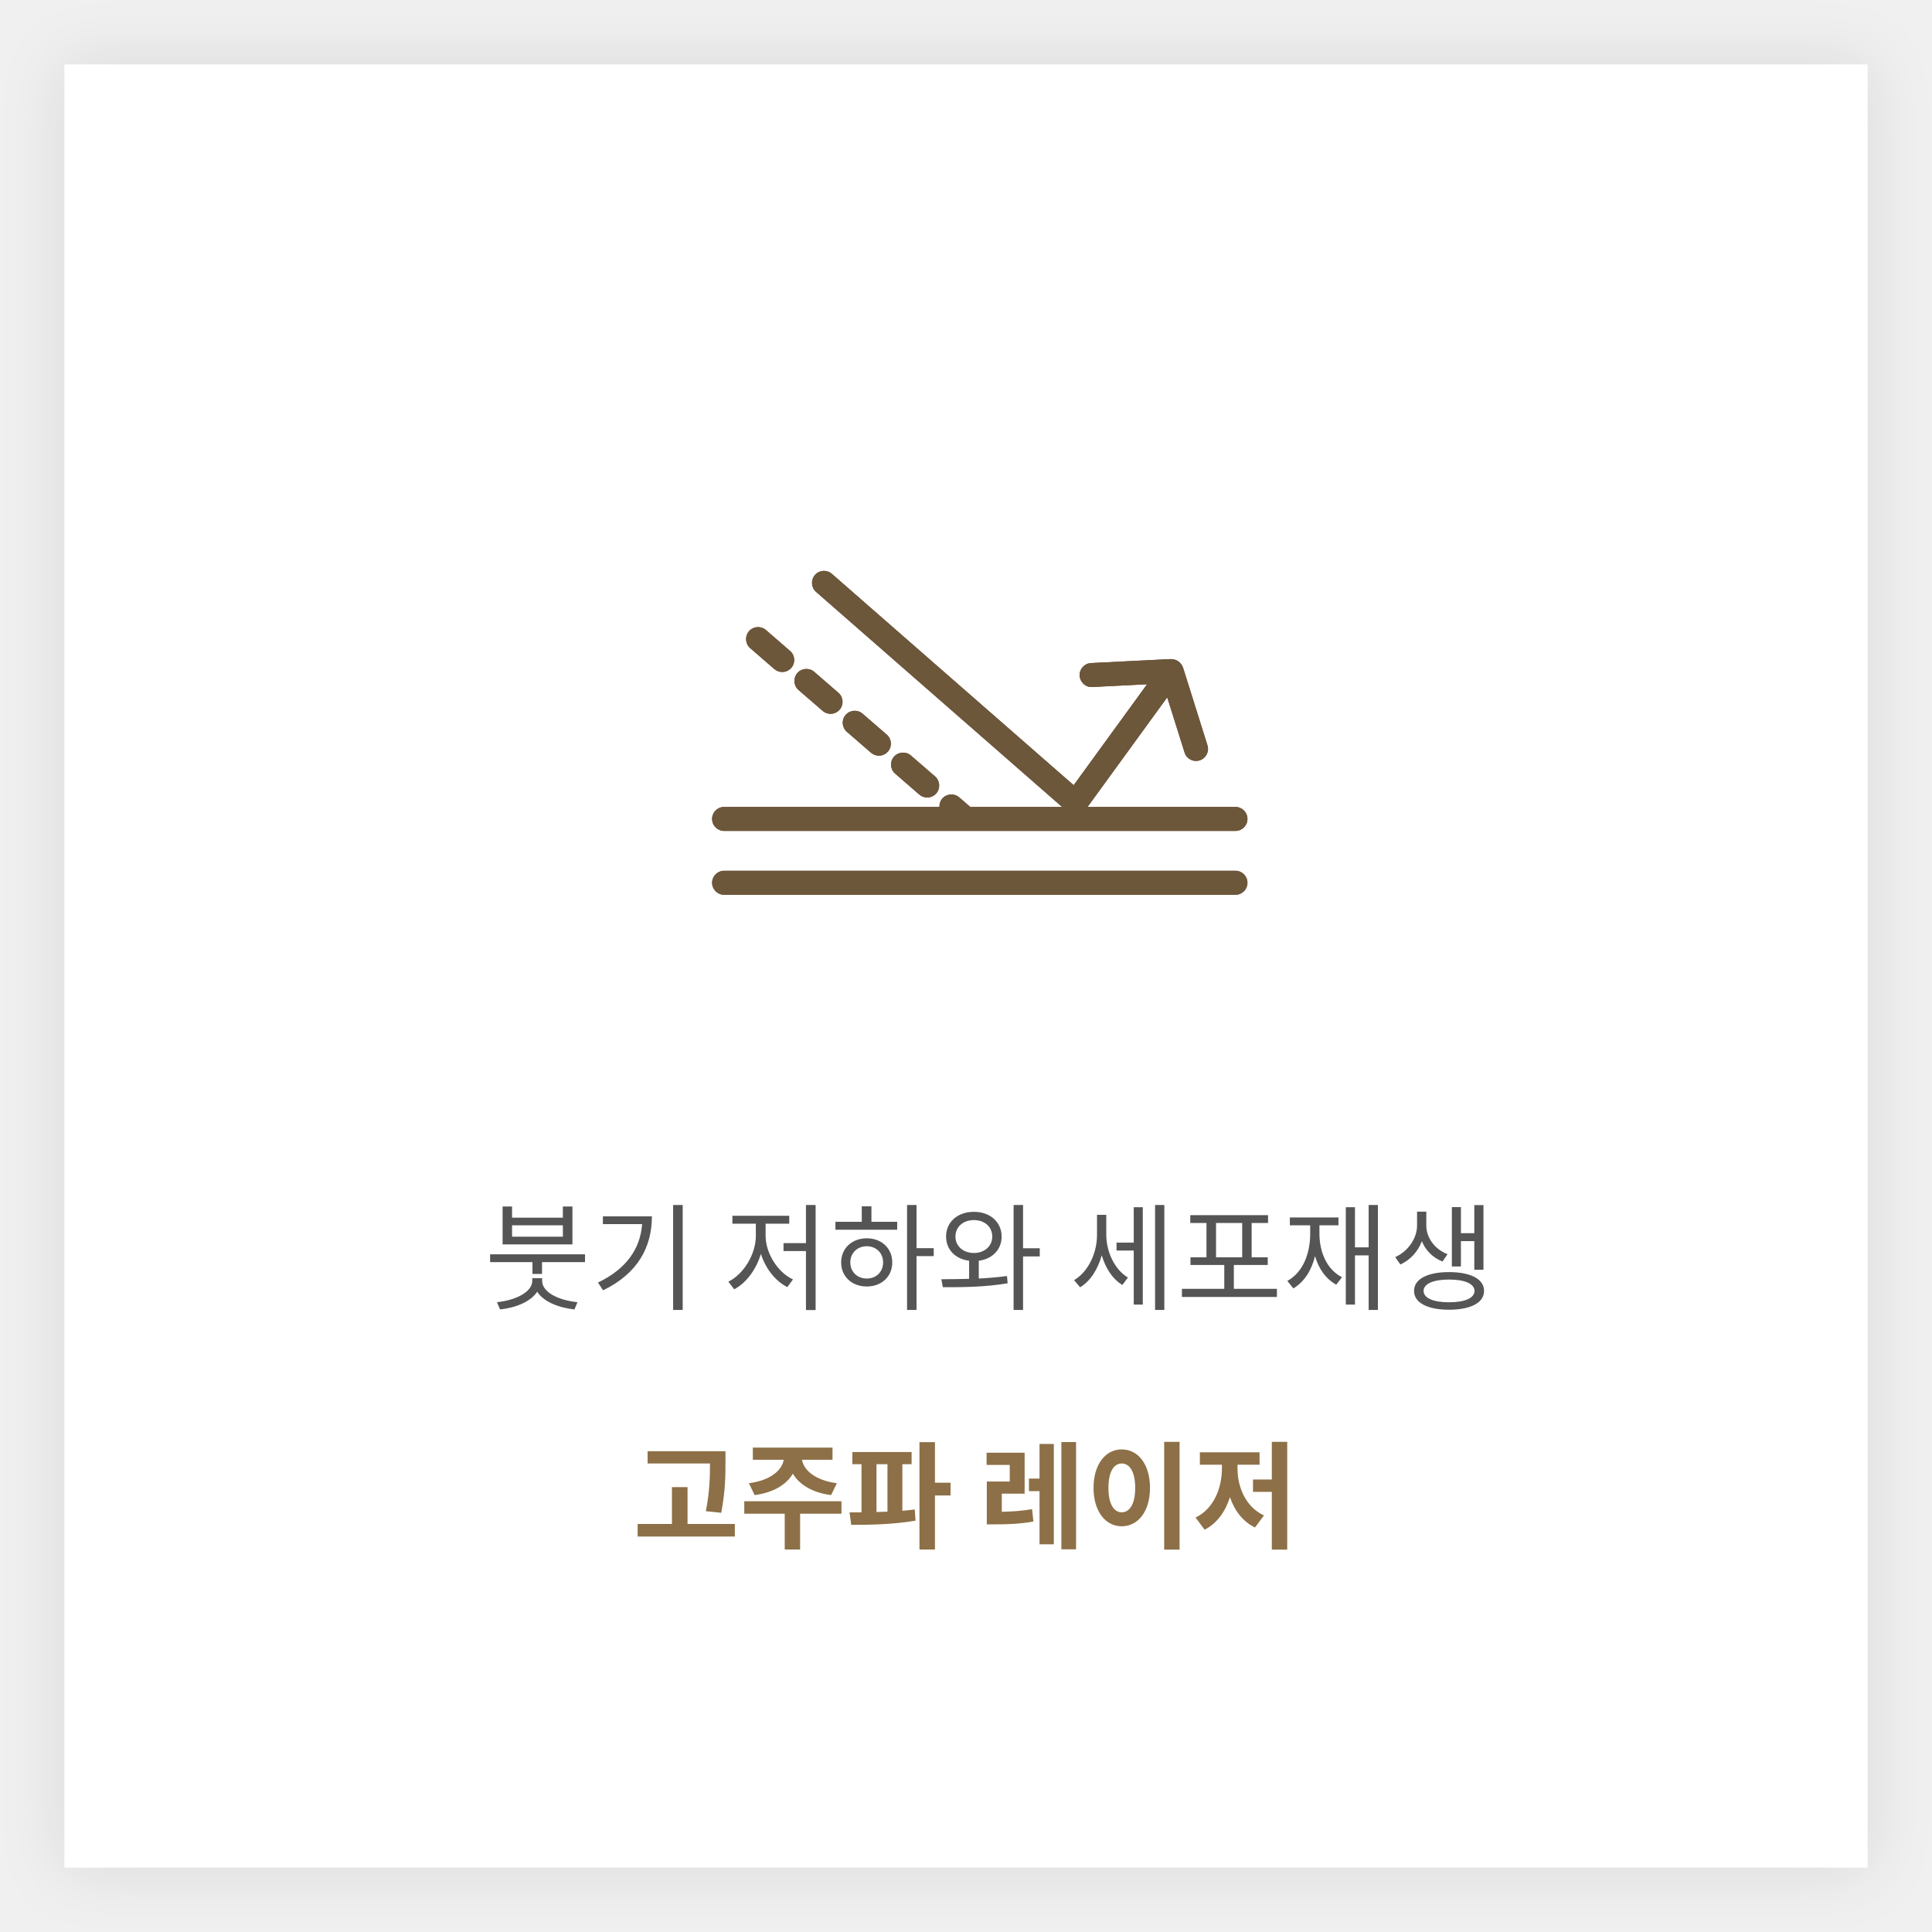
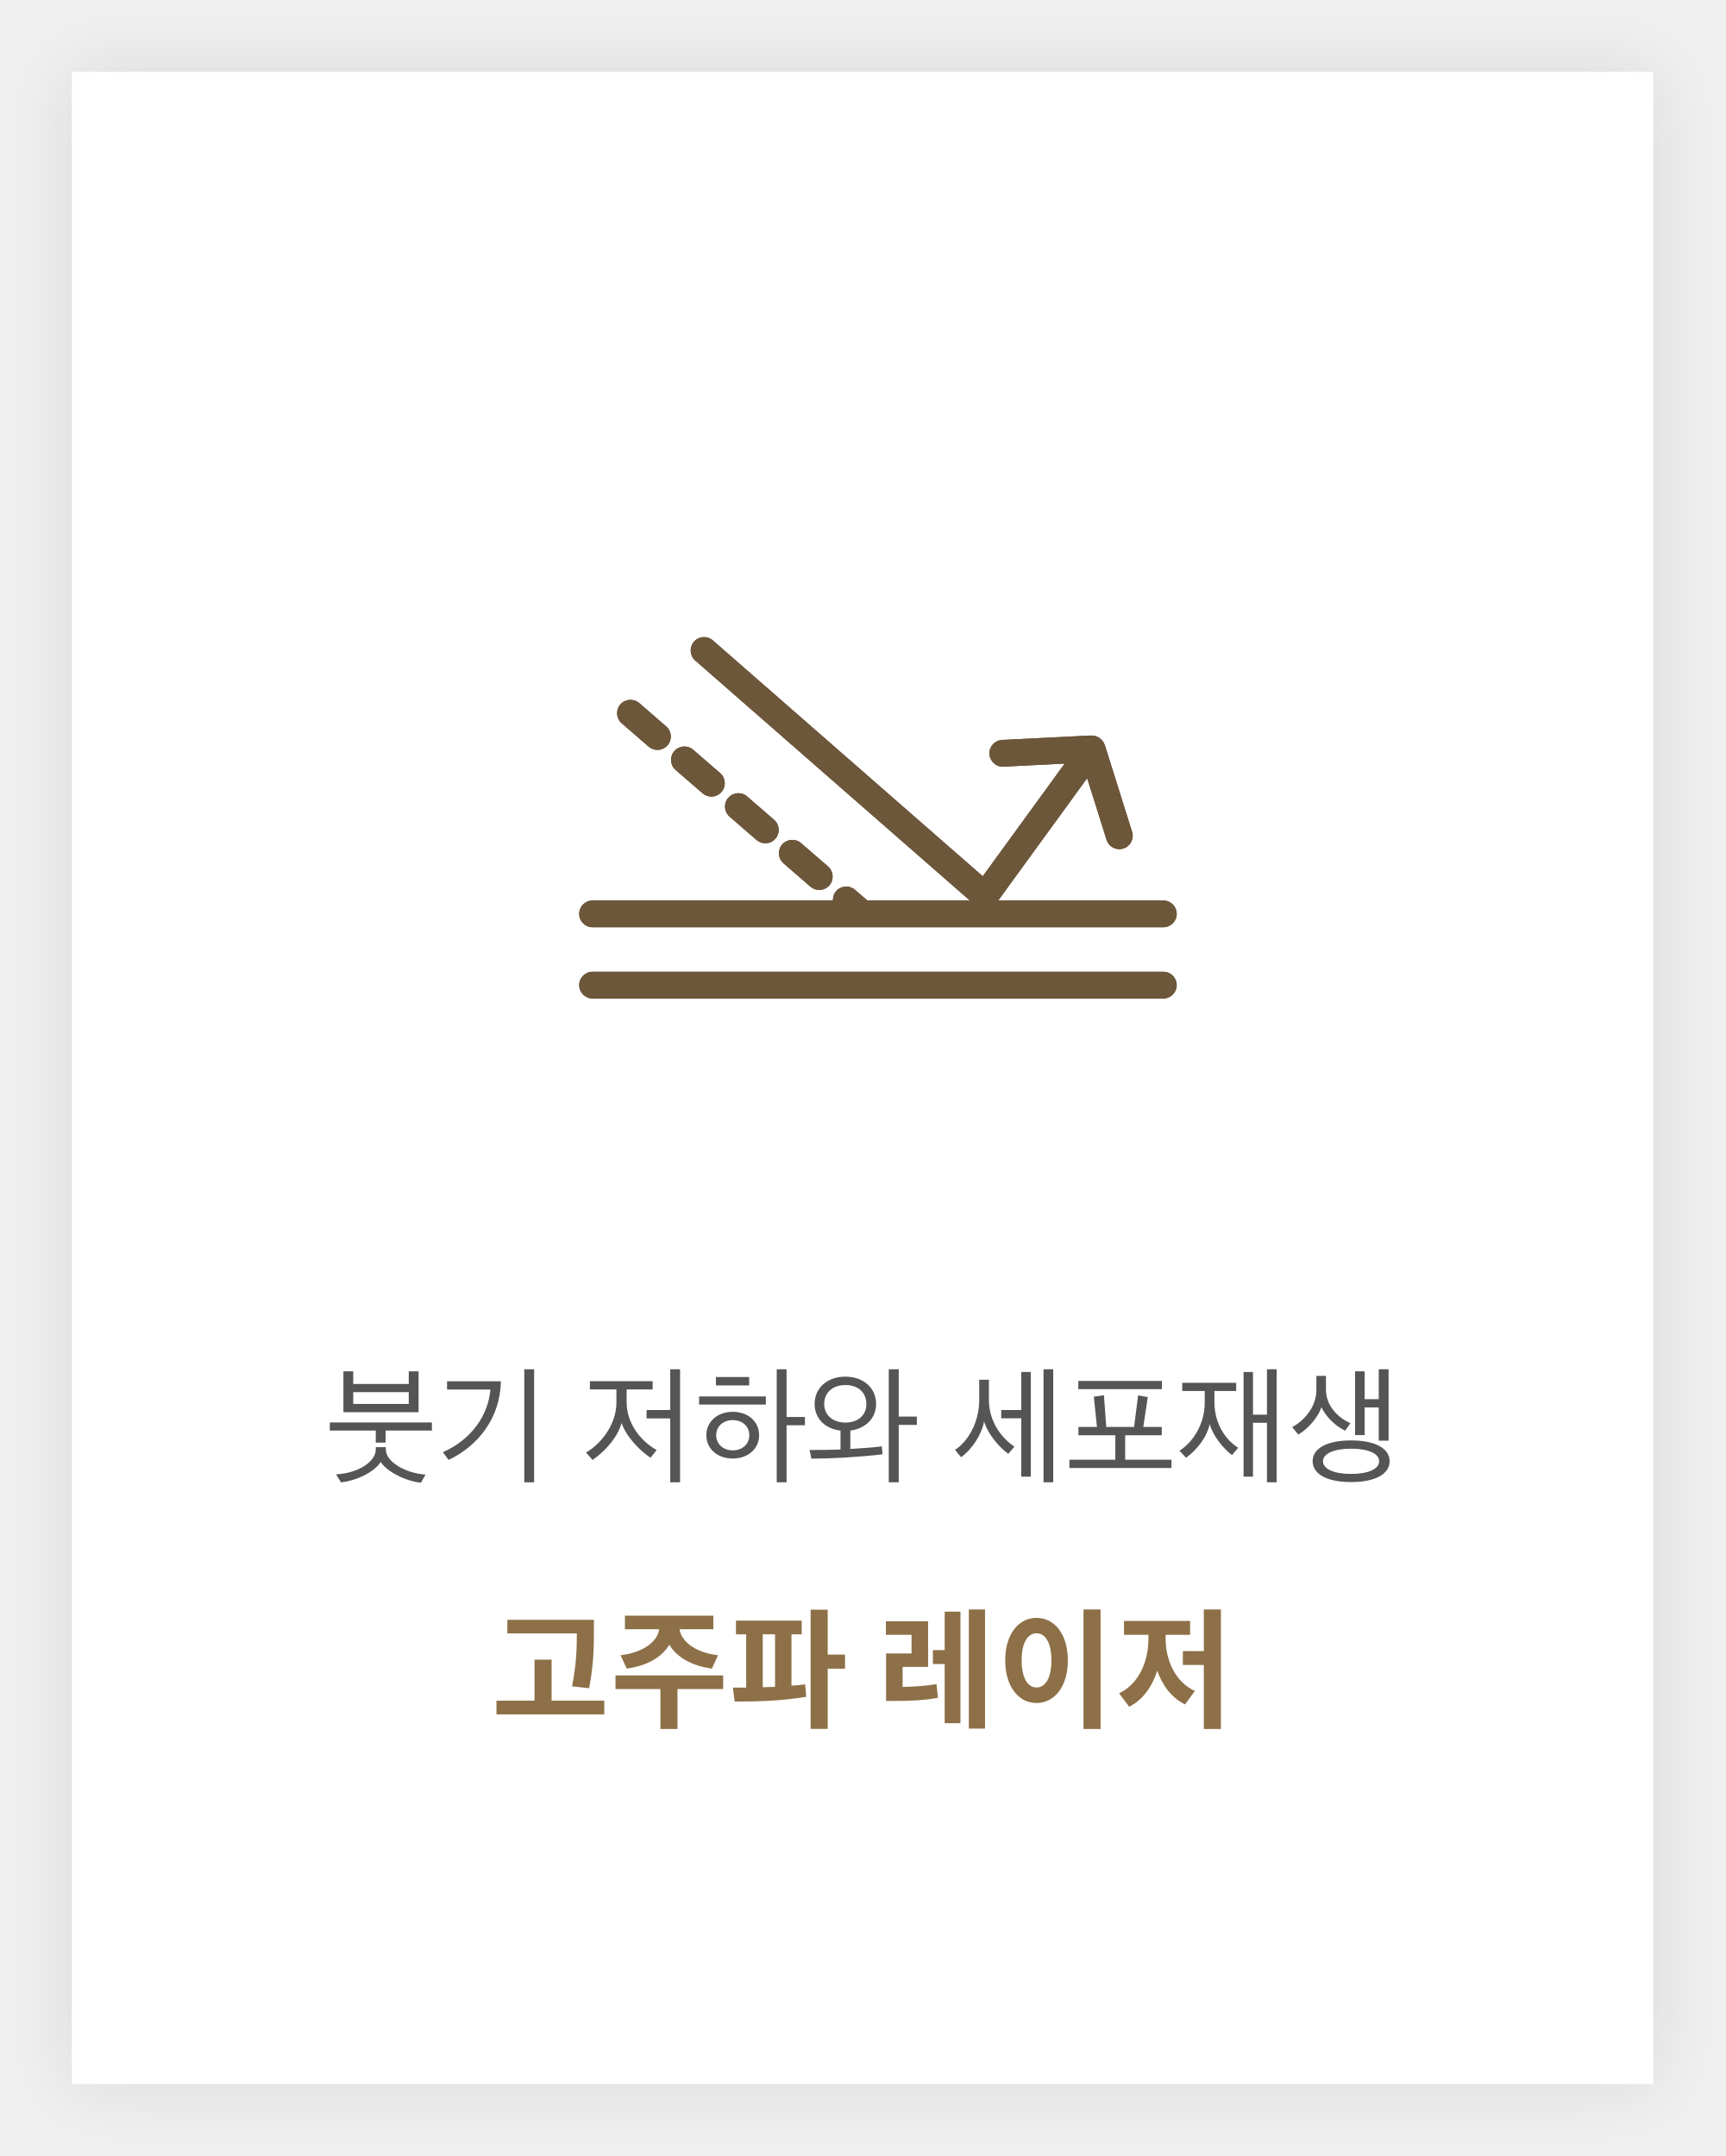
- <svg xmlns="http://www.w3.org/2000/svg" xmlns:xlink="http://www.w3.org/1999/xlink" width="300px" height="300px" viewBox="0 0 300 300" version="1.1">
+ <svg xmlns="http://www.w3.org/2000/svg" xmlns:xlink="http://www.w3.org/1999/xlink" width="240px" height="300px" viewBox="0 0 240 300" version="1.1">
  <defs>
-     <rect id="path-1" x="0" y="0" width="280" height="280" />
-     <filter x="-5.4%" y="-5.4%" width="110.7%" height="110.7%" filterUnits="objectBoundingBox" id="filter-2">
+     <rect id="path-1" x="0" y="0" width="220" height="280" />
+     <filter x="-6.8%" y="-5.4%" width="113.6%" height="110.7%" filterUnits="objectBoundingBox" id="filter-2">
      <feOffset dx="0" dy="0" in="SourceAlpha" result="shadowOffsetOuter1" />
      <feGaussianBlur stdDeviation="5" in="shadowOffsetOuter1" result="shadowBlurOuter1" />
      <feColorMatrix values="0 0 0 0 0   0 0 0 0 0   0 0 0 0 0  0 0 0 0.1 0" type="matrix" in="shadowBlurOuter1" />
    </filter>
    <path d="M22.244,42.892 L18.493,39.646 C17.718,38.971 17.634,37.795 18.304,37.016 C18.979,36.242 20.15,36.162 20.929,36.827 L24.681,40.078 C25.455,40.748 25.545,41.924 24.87,42.703 C24.502,43.125 23.986,43.343 23.465,43.343 C23.034,43.343 22.597,43.194 22.244,42.892 Z M29.749,49.388 L25.997,46.143 C25.223,45.468 25.139,44.292 25.809,43.513 C26.484,42.738 27.655,42.659 28.434,43.324 L32.186,46.575 C32.96,47.245 33.049,48.421 32.374,49.2 C32.007,49.622 31.491,49.84 30.97,49.84 C30.538,49.84 30.101,49.691 29.749,49.388 Z M38.472,56.338 C38.041,56.338 37.609,56.189 37.257,55.887 L33.505,52.636 C32.726,51.966 32.641,50.79 33.311,50.016 C33.986,49.237 35.157,49.152 35.936,49.822 L39.688,53.068 C40.467,53.743 40.552,54.919 39.882,55.693 C39.51,56.12 38.994,56.338 38.472,56.338 Z M45.975,62.834 C45.543,62.834 45.111,62.685 44.754,62.383 L41.007,59.132 C40.228,58.462 40.143,57.286 40.813,56.507 C41.488,55.733 42.664,55.648 43.444,56.318 L47.195,59.564 C47.97,60.239 48.054,61.415 47.384,62.194 C47.012,62.616 46.496,62.834 45.975,62.834 Z M93.842,74.216 C94.869,74.216 95.703,75.05 95.703,76.077 C95.703,77.104 94.869,77.938 93.842,77.938 L14.439,77.938 C13.412,77.938 12.578,77.104 12.578,76.077 C12.578,75.05 13.412,74.216 14.439,74.216 L93.842,74.216 Z M14.439,68.025 C13.412,68.025 12.578,67.191 12.578,66.164 C12.578,65.136 13.412,64.303 14.439,64.303 L47.878,64.303 C47.858,63.846 47.997,63.375 48.319,63.003 C48.994,62.228 50.17,62.149 50.945,62.814 L52.667,64.303 L66.925,64.303 L28.722,30.909 C27.948,30.234 27.873,29.058 28.548,28.284 C29.223,27.504 30.399,27.43 31.173,28.11 L68.721,60.928 L80.12,45.251 L71.604,45.678 C70.597,45.757 69.699,44.938 69.649,43.911 C69.599,42.889 70.388,42.01 71.416,41.961 L83.822,41.34 C83.852,41.34 83.887,41.36 83.917,41.36 C84.547,41.36 85.118,41.683 85.465,42.224 C85.485,42.263 85.53,42.278 85.554,42.313 C85.574,42.353 85.559,42.397 85.579,42.437 C85.614,42.507 85.669,42.566 85.693,42.641 L89.495,54.74 C89.802,55.717 89.257,56.759 88.274,57.072 C88.09,57.132 87.902,57.156 87.718,57.156 C86.924,57.156 86.19,56.65 85.942,55.851 L83.247,47.281 L70.87,64.303 L93.842,64.303 C94.869,64.303 95.703,65.136 95.703,66.164 C95.703,67.191 94.869,68.025 93.842,68.025 L14.439,68.025 Z" id="path-3" />
  </defs>
  <g id="Page-1" stroke="none" stroke-width="1" fill="none" fill-rule="evenodd">
-     <g id="귀앞안면거상술" transform="translate(-360, -5495)">
-       <g id="Group-8" transform="translate(370, 5505)">
-         <g id="Rectangle-5-Copy-5">
-           <use fill="black" fill-opacity="1" filter="url(#filter-2)" xlink:href="#path-1" />
-           <use fill="#FFFFFF" fill-rule="evenodd" xlink:href="#path-1" />
-         </g>
-         <text id="붓기-저하와-세포재생" font-family="AppleSDGothicNeo-Regular, Apple SD Gothic Neo" font-size="18" font-weight="normal" line-spacing="27" fill="#555555">
-           <tspan x="65.201" y="192">붓기 저하와 세포재생</tspan>
-         </text>
-         <text id="고주파-레이저" font-family="NotoSansCJKkr-Bold, Noto Sans CJK KR" font-size="18" font-weight="bold" fill="#8D7047">
-           <tspan x="88.277" y="229">고주파 레이저</tspan>
-         </text>
-         <g id="-round/ver1/raser" transform="translate(88, 51)">
-           <mask id="mask-4" fill="white">
-             <use xlink:href="#path-3" />
-           </mask>
-           <use id="Fill-7" fill="#613627" fill-rule="evenodd" xlink:href="#path-3" />
-           <g id="swatch/dark-brown1" mask="url(#mask-4)" fill="#6C573A" fill-rule="evenodd">
-             <rect id="Rectangle" x="0" y="0" width="109" height="105" />
+     <g id="목주름-제거" transform="translate(-360, -5009)">
+       <g id="Group-22" transform="translate(370, 5019)">
+         <g id="Group-20">
+           <g id="Rectangle-5-Copy-5">
+             <use fill="black" fill-opacity="1" filter="url(#filter-2)" xlink:href="#path-1" />
+             <use fill="#FFFFFF" fill-rule="evenodd" xlink:href="#path-1" />
+           </g>
+           <path d="M48.233,186.504 L37.775,186.504 L37.775,180.816 L39.143,180.816 L39.143,182.58 L46.865,182.58 L46.865,180.816 L48.233,180.816 L48.233,186.504 Z M43.643,190.734 L42.275,190.734 L42.275,189.06 L35.885,189.06 L35.885,187.926 L50.087,187.926 L50.087,189.06 L43.643,189.06 L43.643,190.734 Z M49.205,195.18 L48.557,196.314 C46.289,196.08 43.697,194.658 42.959,193.416 C42.239,194.676 39.737,196.044 37.433,196.26 L36.749,195.144 C39.611,195.036 42.275,193.488 42.275,191.688 L42.275,191.364 L43.679,191.364 L43.679,191.688 C43.679,193.488 46.595,195.036 49.205,195.18 Z M46.865,185.352 L46.865,183.714 L39.143,183.714 L39.143,185.352 L46.865,185.352 Z M64.307,196.26 L62.939,196.26 L62.939,180.528 L64.307,180.528 L64.307,196.26 Z M59.681,182.202 C59.609,187.314 56.477,191.22 52.409,193.146 L51.617,192.066 C55.595,190.32 57.935,186.9 58.223,183.354 L52.193,183.354 L52.193,182.202 L59.681,182.202 Z M81.353,191.76 L80.507,192.84 C79.013,191.868 77.087,189.87 76.475,187.998 C75.953,189.906 74.315,191.85 72.443,193.146 L71.525,192.12 C73.847,190.752 75.755,188.016 75.755,185.172 L75.755,183.336 L72.065,183.336 L72.065,182.184 L80.795,182.184 L80.795,183.336 L77.177,183.336 L77.177,185.136 C77.177,188.07 79.175,190.572 81.353,191.76 Z M83.243,187.368 L79.949,187.368 L79.949,186.198 L83.243,186.198 L83.243,180.528 L84.611,180.528 L84.611,196.26 L83.243,196.26 L83.243,187.368 Z M101.981,188.322 L99.425,188.322 L99.425,196.26 L98.057,196.26 L98.057,180.528 L99.425,180.528 L99.425,187.17 L101.981,187.17 L101.981,188.322 Z M94.223,182.778 L89.597,182.778 L89.597,181.608 L94.223,181.608 L94.223,182.778 Z M96.545,185.442 L87.257,185.442 L87.257,184.308 L96.545,184.308 L96.545,185.442 Z M95.609,189.708 C95.609,191.526 94.133,192.948 91.937,192.948 C89.741,192.948 88.265,191.544 88.265,189.708 C88.265,187.872 89.741,186.45 91.937,186.45 C94.133,186.45 95.609,187.854 95.609,189.708 Z M94.241,189.708 C94.241,188.466 93.269,187.602 91.937,187.602 C90.623,187.602 89.633,188.466 89.633,189.708 C89.633,190.932 90.623,191.814 91.937,191.814 C93.287,191.814 94.241,190.932 94.241,189.708 Z M107.597,181.554 C110.027,181.554 111.881,183.048 111.881,185.334 C111.881,187.404 110.369,188.79 108.299,189.06 L108.299,191.616 C110.063,191.508 111.665,191.4 112.673,191.256 L112.781,192.354 C111.539,192.534 109.379,192.696 107.471,192.822 C105.743,192.912 104.195,192.966 102.881,192.966 L102.629,191.76 C103.799,191.76 105.329,191.76 106.931,191.688 L106.931,189.06 C104.843,188.826 103.331,187.44 103.331,185.352 C103.331,183.066 105.167,181.554 107.597,181.554 Z M107.597,182.724 C105.887,182.724 104.663,183.75 104.663,185.352 C104.663,186.936 105.905,187.944 107.597,187.944 C109.361,187.944 110.531,186.936 110.531,185.37 C110.531,183.75 109.379,182.724 107.597,182.724 Z M117.551,188.268 L115.031,188.268 L115.031,196.26 L113.645,196.26 L113.645,180.528 L115.031,180.528 L115.031,187.116 L117.551,187.116 L117.551,188.268 Z M136.523,196.26 L135.173,196.26 L135.173,180.528 L136.523,180.528 L136.523,196.26 Z M133.409,195.468 L132.077,195.468 L132.077,187.35 L129.287,187.35 L129.287,186.198 L132.077,186.198 L132.077,180.906 L133.409,180.906 L133.409,195.468 Z M131.123,191.292 L130.277,192.3 C129.071,191.436 127.415,189.564 126.911,187.782 C126.569,189.582 125.273,191.634 123.707,192.768 L122.861,191.742 C124.643,190.608 126.227,187.926 126.227,184.848 L126.227,181.986 L127.577,181.986 L127.577,184.812 C127.577,187.872 129.413,190.158 131.123,191.292 Z M151.625,189.708 L146.531,189.708 L146.531,193.11 L152.975,193.11 L152.975,194.262 L138.773,194.262 L138.773,193.11 L145.163,193.11 L145.163,189.708 L140.033,189.708 L140.033,188.556 L142.607,188.556 L142.175,184.344 L143.579,184.146 L143.903,188.556 L147.773,188.556 L148.331,184.164 L149.681,184.398 L149.051,188.556 L151.625,188.556 L151.625,189.708 Z M151.643,183.3 L140.015,183.3 L140.015,182.148 L151.643,182.148 L151.643,183.3 Z M167.609,196.26 L166.259,196.26 L166.259,187.98 L164.315,187.98 L164.315,195.468 L163.001,195.468 L163.001,180.906 L164.315,180.906 L164.315,186.846 L166.259,186.846 L166.259,180.528 L167.609,180.528 L167.609,196.26 Z M162.263,191.454 L161.399,192.462 C160.283,191.688 158.735,189.798 158.285,188.142 C157.961,189.888 156.539,191.742 155.009,192.84 L154.091,191.868 C155.945,190.68 157.601,188.196 157.601,185.154 L157.601,183.552 L154.469,183.552 L154.469,182.418 L161.975,182.418 L161.975,183.552 L158.951,183.552 L158.951,185.1 C158.951,188.214 160.607,190.428 162.263,191.454 Z M183.323,193.326 C183.323,195.108 181.325,196.224 177.959,196.224 C174.593,196.224 172.613,195.108 172.613,193.326 C172.613,191.544 174.593,190.428 177.959,190.428 C181.325,190.428 183.323,191.544 183.323,193.326 Z M183.179,190.464 L181.811,190.464 L181.811,185.838 L179.849,185.838 L179.849,189.69 L178.517,189.69 L178.517,180.816 L179.849,180.816 L179.849,184.686 L181.811,184.686 L181.811,180.528 L183.179,180.528 L183.179,190.464 Z M177.959,191.58 C175.565,191.58 174.053,192.264 174.053,193.326 C174.053,194.406 175.565,195.09 177.959,195.09 C180.371,195.09 181.865,194.406 181.865,193.326 C181.865,192.264 180.371,191.58 177.959,191.58 Z M177.869,188.034 L177.131,189.078 C175.727,188.412 174.377,187.026 173.837,185.802 C173.441,187.08 172.073,188.772 170.615,189.618 L169.769,188.574 C171.443,187.674 173.135,185.766 173.135,183.408 L173.135,181.446 L174.467,181.446 L174.467,183.372 C174.467,185.784 176.375,187.386 177.869,188.034 Z" id="붓기-저하와-세포재생" fill="#555555" />
+           <path d="M71.957,224.914 L69.581,224.644 C70.211,221.512 70.247,219.208 70.247,217.282 L60.581,217.282 L60.581,215.392 L72.623,215.392 L72.623,216.976 C72.623,219.046 72.623,221.386 71.957,224.914 Z M66.737,226.642 L74.063,226.642 L74.063,228.55 L59.069,228.55 L59.069,226.642 L64.361,226.642 L64.361,220.936 L66.737,220.936 L66.737,226.642 Z M77.195,222.178 L76.331,220.324 C79.715,219.91 81.479,218.29 81.713,216.706 L76.943,216.706 L76.943,214.816 L89.237,214.816 L89.237,216.706 L84.539,216.706 C84.773,218.29 86.519,219.91 89.885,220.324 L89.039,222.178 C86.141,221.782 84.107,220.54 83.117,218.848 C82.127,220.54 80.093,221.782 77.195,222.178 Z M90.605,223.132 L90.605,225.022 L84.251,225.022 L84.251,230.584 L81.875,230.584 L81.875,225.022 L75.629,225.022 L75.629,223.132 L90.605,223.132 Z M96.113,217.408 L96.113,224.77 C96.671,224.752 97.247,224.734 97.823,224.716 L97.823,217.408 L96.113,217.408 Z M100.109,217.408 L100.109,224.554 C100.757,224.5 101.405,224.464 102.017,224.374 L102.161,226.102 C98.795,226.696 95.033,226.768 92.207,226.768 L91.955,224.824 L93.809,224.824 L93.809,217.408 L92.387,217.408 L92.387,215.5 L101.531,215.5 L101.531,217.408 L100.109,217.408 Z M107.561,220.234 L107.561,222.196 L105.149,222.196 L105.149,230.566 L102.773,230.566 L102.773,213.988 L105.149,213.988 L105.149,220.234 L107.561,220.234 Z M115.571,221.944 L115.571,224.734 C117.137,224.698 118.613,224.608 120.287,224.338 L120.485,226.246 C118.343,226.624 116.507,226.678 114.437,226.678 L113.267,226.678 L113.267,220.072 L116.813,220.072 L116.813,217.48 L113.249,217.48 L113.249,215.59 L119.117,215.59 L119.117,221.944 L115.571,221.944 Z M121.421,219.604 L121.421,214.258 L123.617,214.258 L123.617,229.774 L121.421,229.774 L121.421,221.548 L119.783,221.548 L119.783,219.604 L121.421,219.604 Z M124.787,213.952 L127.037,213.952 L127.037,230.53 L124.787,230.53 L124.787,213.952 Z M140.735,213.952 L143.111,213.952 L143.111,230.584 L140.735,230.584 L140.735,213.952 Z M134.201,215.122 C136.703,215.122 138.557,217.39 138.557,221.026 C138.557,224.68 136.703,226.966 134.201,226.966 C131.699,226.966 129.845,224.68 129.845,221.026 C129.845,217.39 131.699,215.122 134.201,215.122 Z M134.201,217.264 C132.977,217.264 132.131,218.578 132.131,221.026 C132.131,223.492 132.977,224.806 134.201,224.806 C135.425,224.806 136.271,223.492 136.271,221.026 C136.271,218.578 135.425,217.264 134.201,217.264 Z M152.165,217.48 L152.165,218.056 C152.165,220.972 153.479,224.032 156.233,225.292 L154.865,227.164 C152.993,226.246 151.715,224.536 150.995,222.466 C150.293,224.698 148.997,226.534 147.089,227.488 L145.685,225.616 C148.457,224.32 149.771,221.134 149.771,218.056 L149.771,217.48 L146.369,217.48 L146.369,215.554 L155.567,215.554 L155.567,217.48 L152.165,217.48 Z M157.475,213.952 L159.851,213.952 L159.851,230.584 L157.475,230.584 L157.475,221.674 L154.559,221.674 L154.559,219.748 L157.475,219.748 L157.475,213.952 Z" id="고주파-레이저" fill="#8D7047" />
+           <g id="-round/ver1/raser" transform="translate(58, 51)">
+             <mask id="mask-4" fill="white">
+               <use xlink:href="#path-3" />
+             </mask>
+             <use id="Fill-7" fill="#613627" fill-rule="evenodd" xlink:href="#path-3" />
+             <g id="swatch/dark-brown1" mask="url(#mask-4)" fill="#6C573A" fill-rule="evenodd">
+               <rect id="Rectangle" x="0" y="0" width="109" height="105" />
+             </g>
          </g>
        </g>
      </g>
    </g>
  </g>
</svg>
